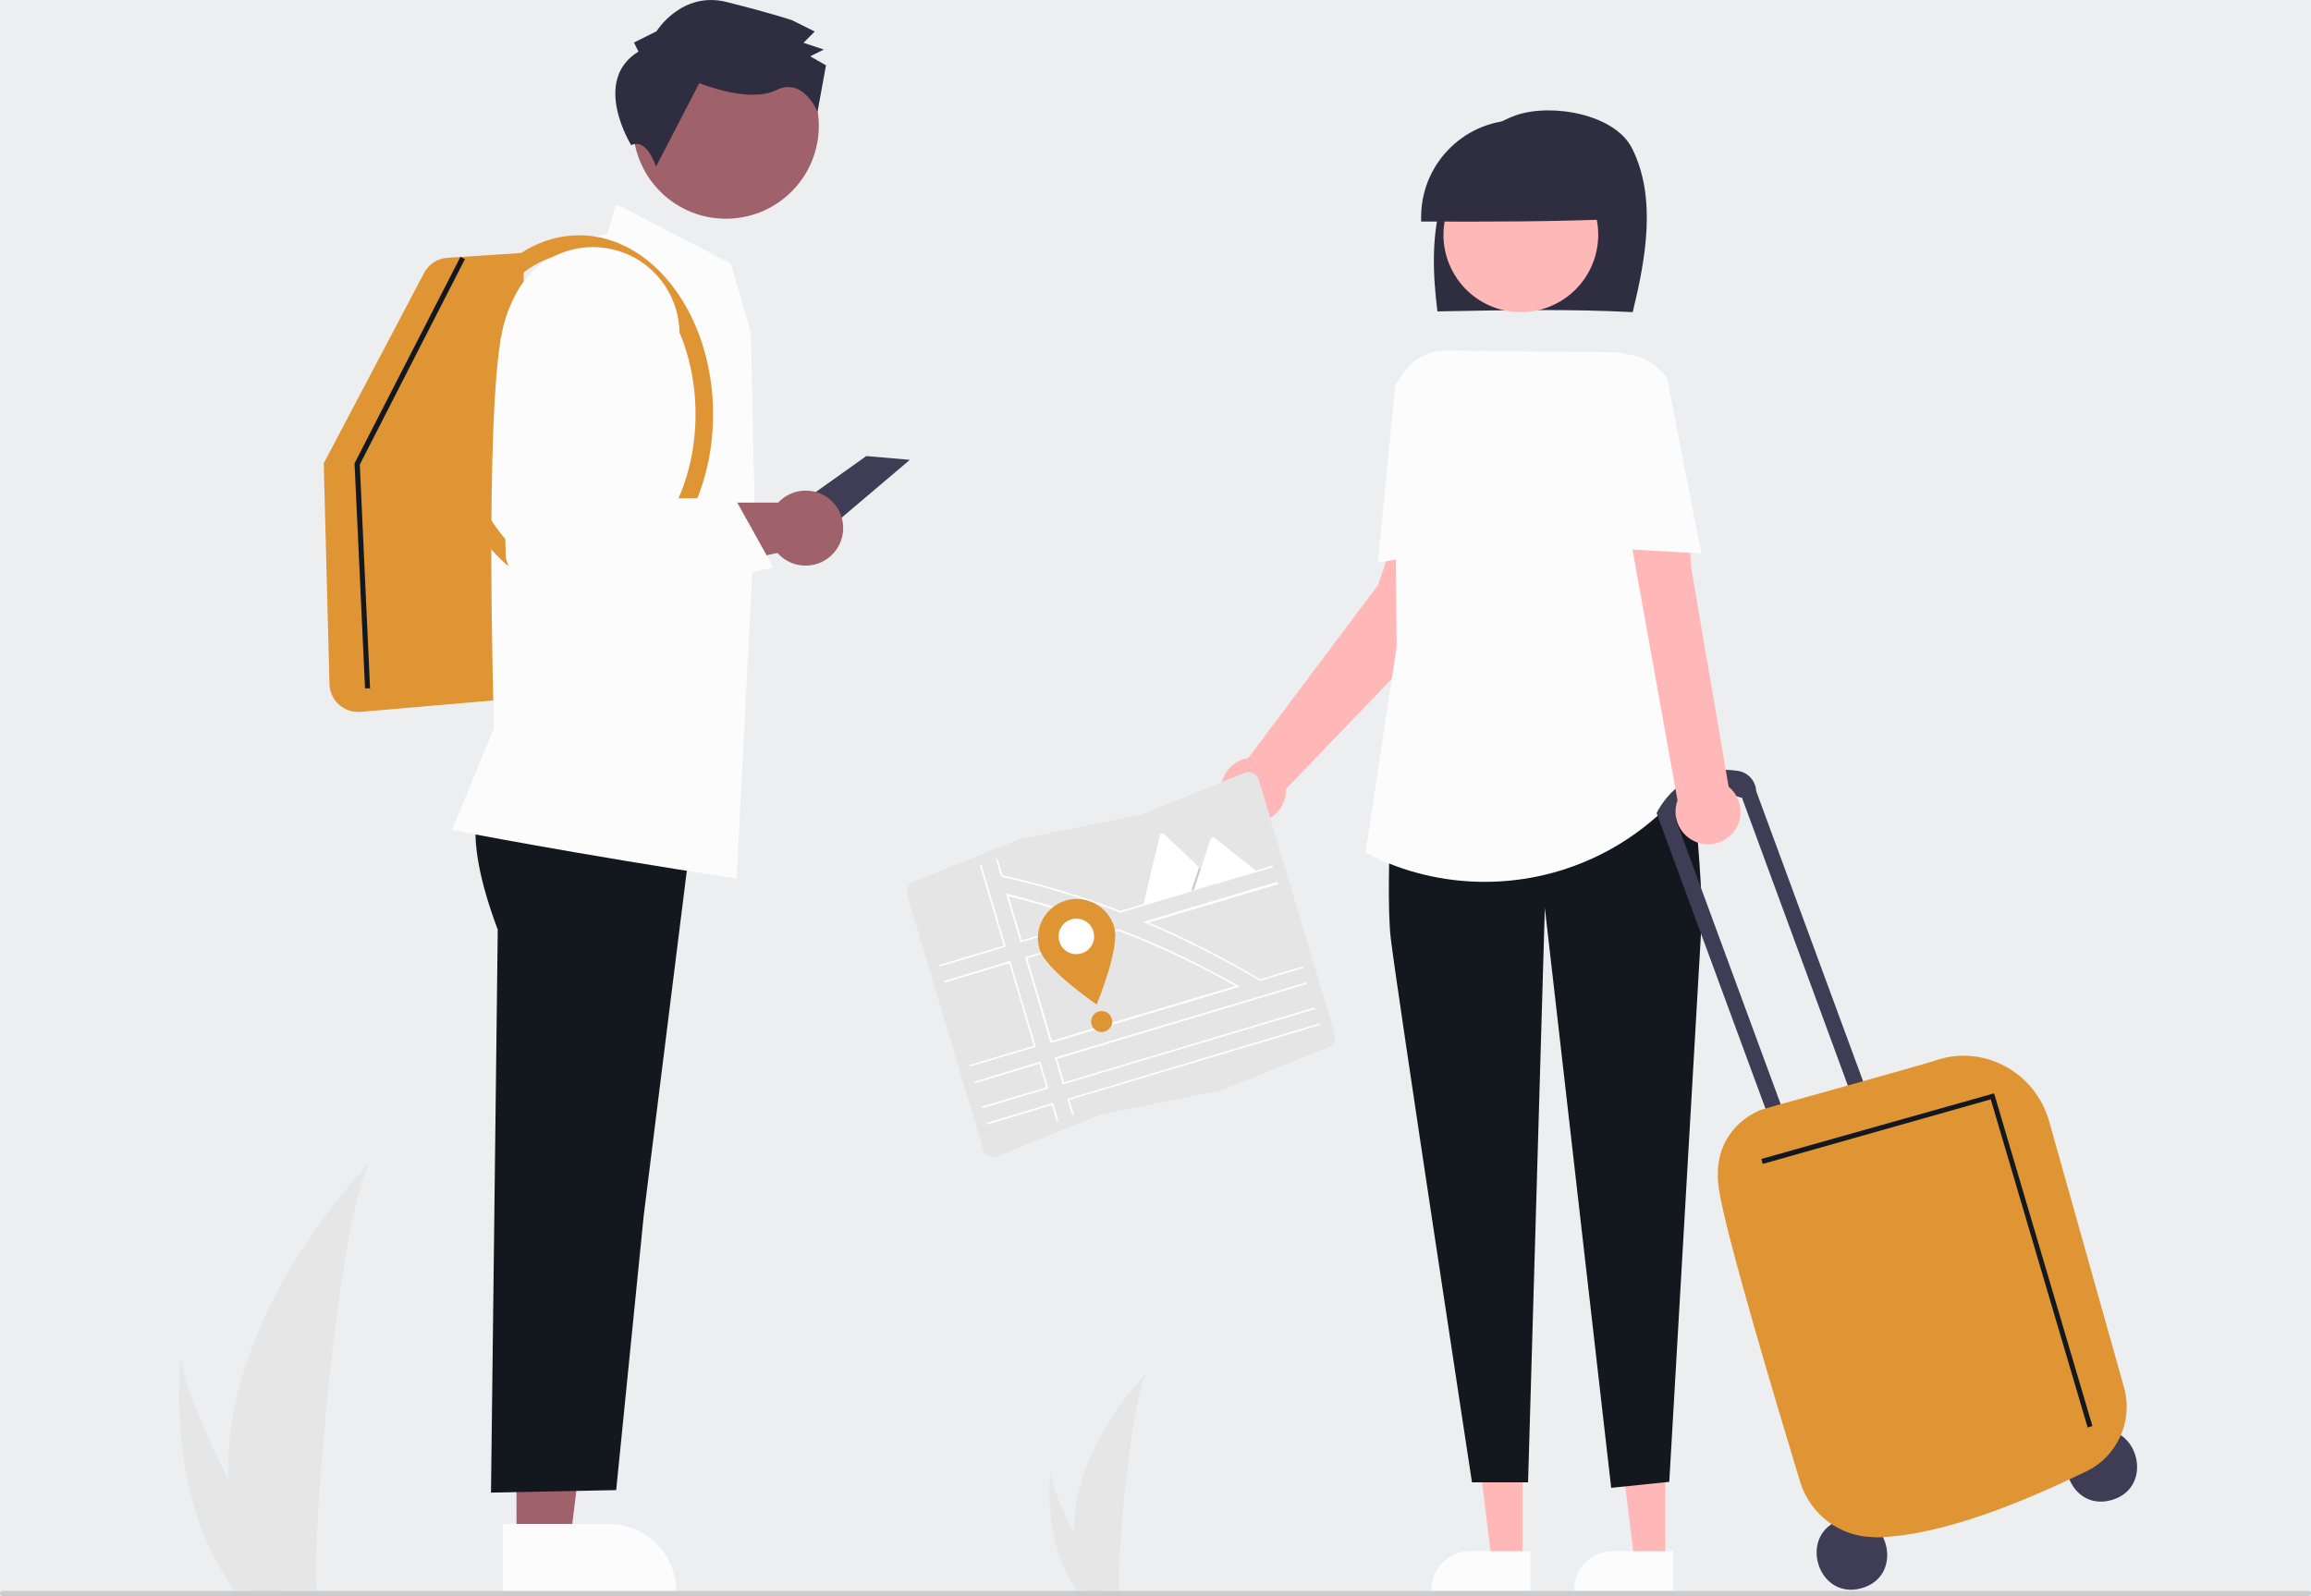
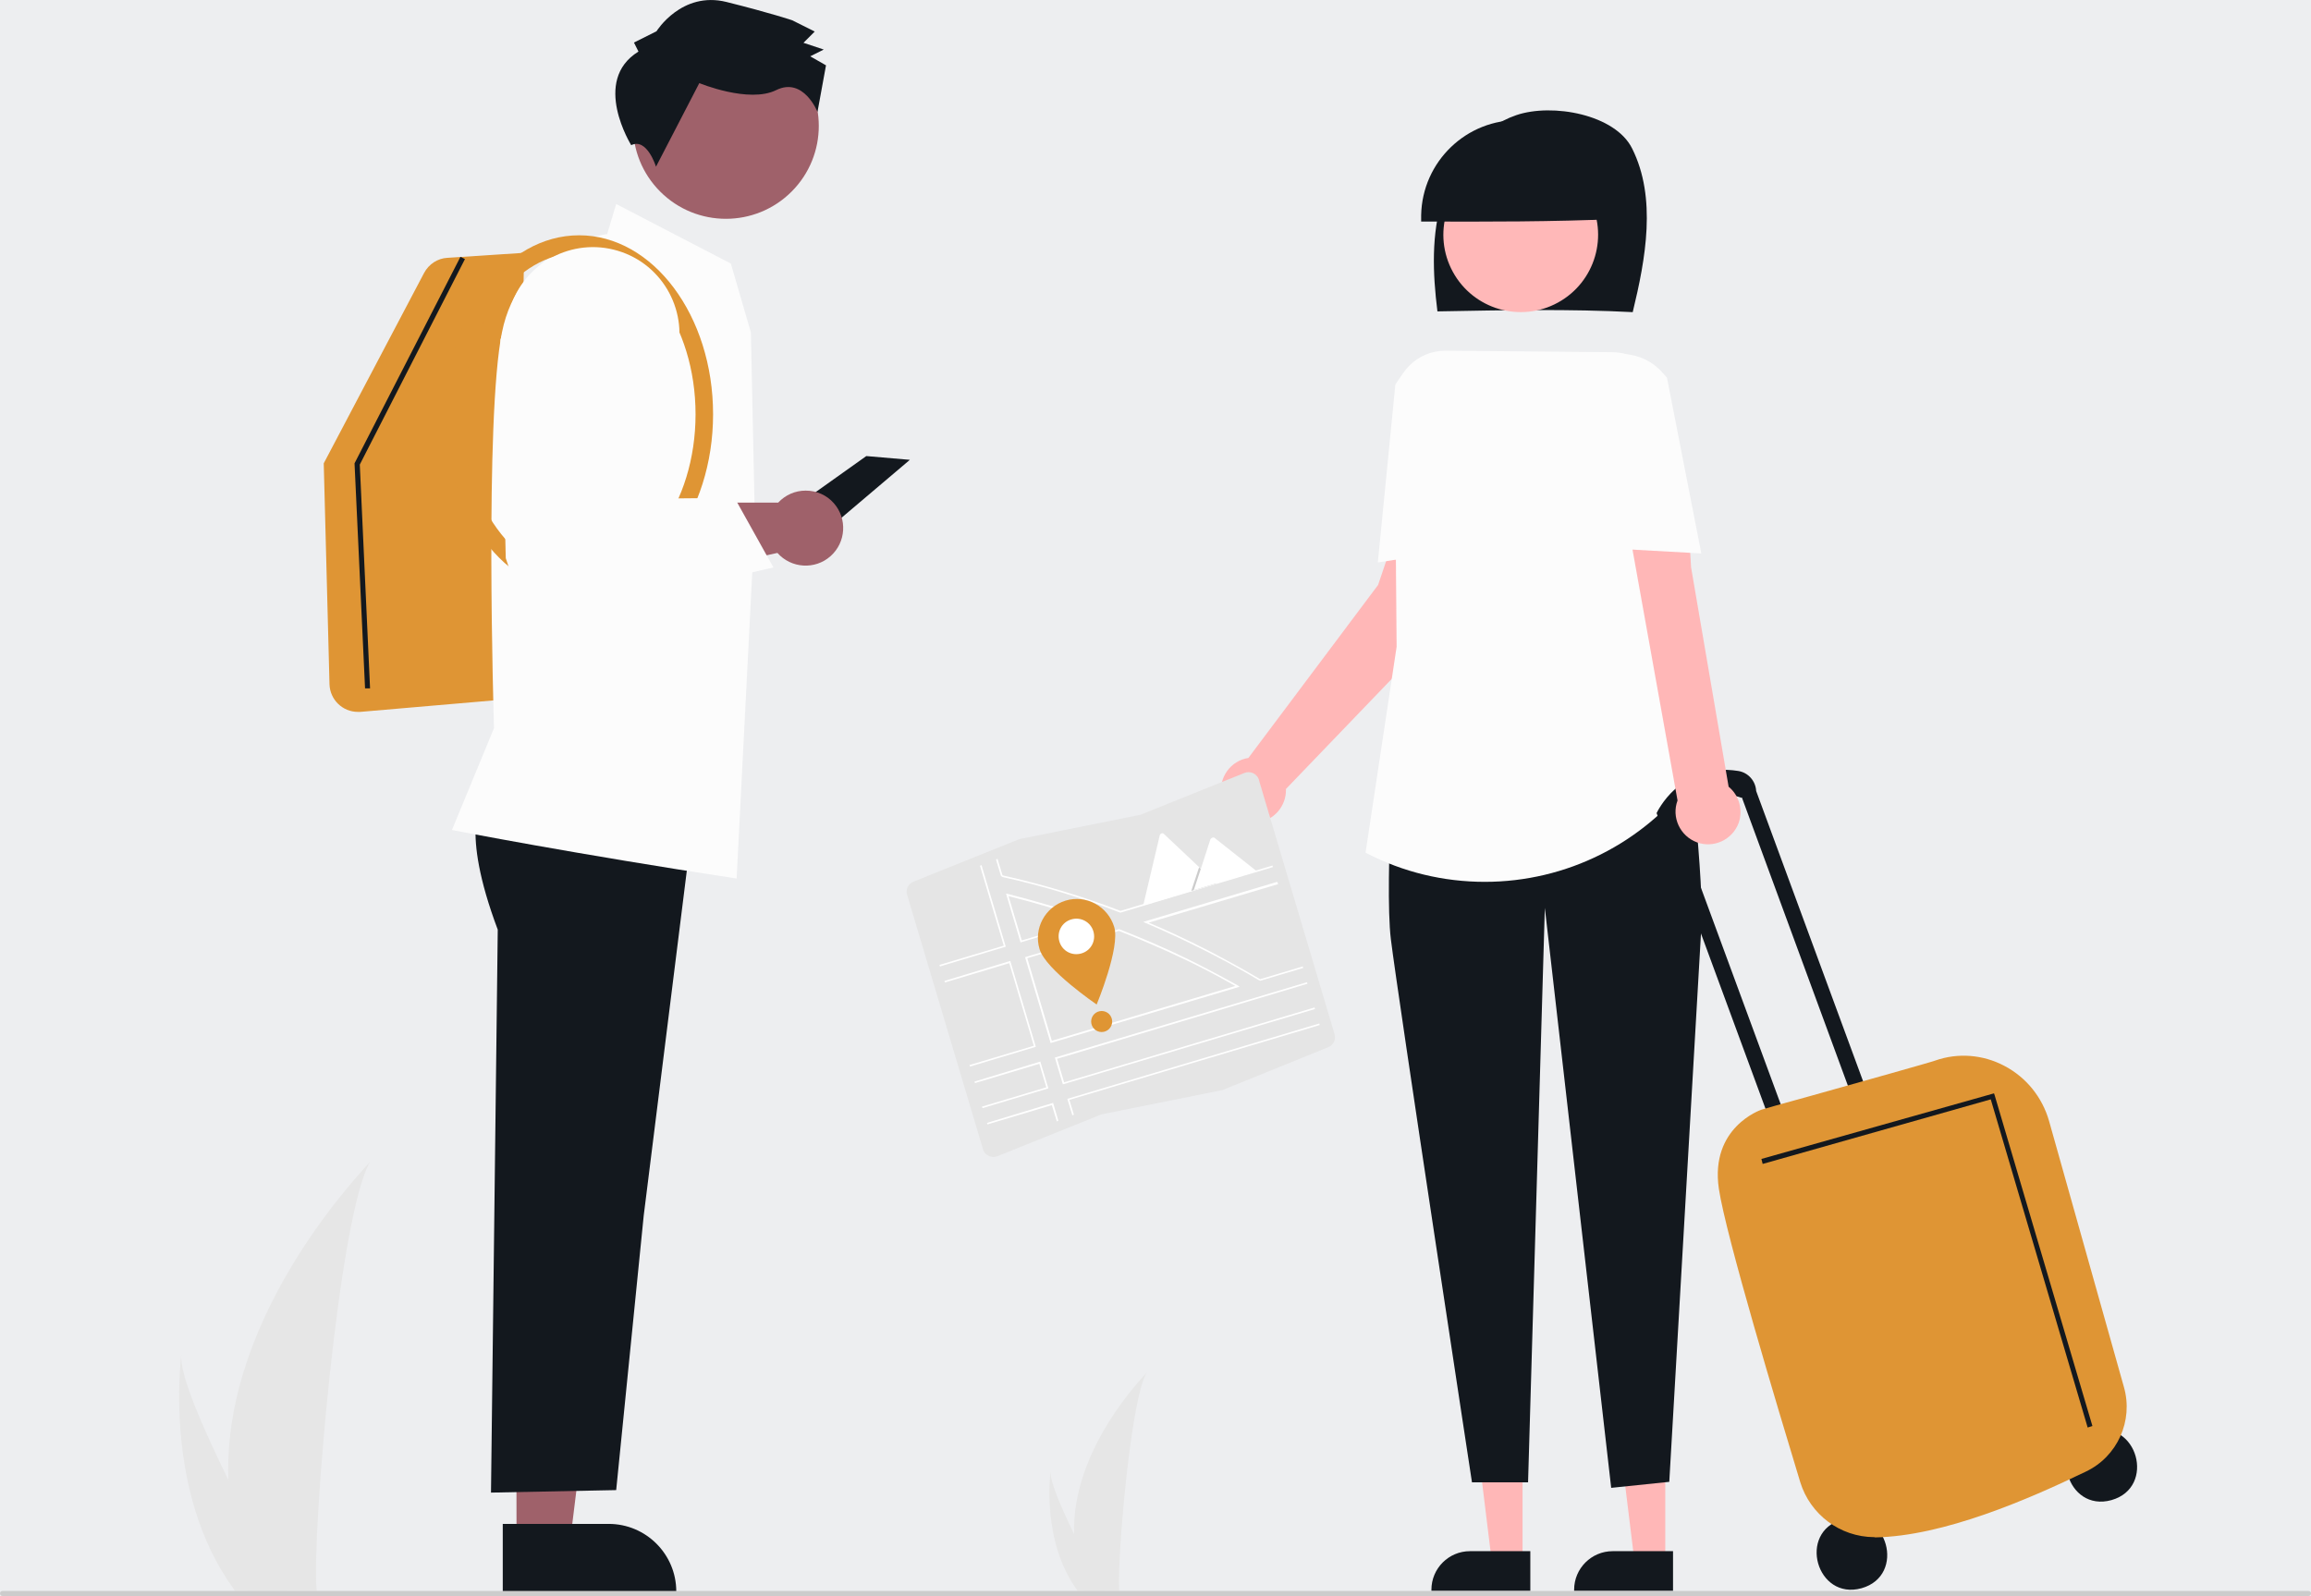
<svg xmlns="http://www.w3.org/2000/svg" version="1.1" id="ff6927f3-e348-4109-ae53-809eb073dcca" x="0px" y="0px" viewBox="0 0 923 637.6" style="enable-background:new 0 0 923 637.6;" xml:space="preserve">
  <style type="text/css">
	.st0{fill:#EDEEF0;}
	.st1{fill:#E6E6E6;}
- 	.st2{fill:#3F3D56;}
+ 	.st2{fill:#13181E;}
	.st3{fill:#9F616A;}
- 	.st4{fill:#FCFCFC;}
- 	.st5{fill:#13181E;}
- 	.st6{fill:#DF9534;}
- 	.st7{fill:#2F2E41;}
- 	.st8{fill:#FFB7B7;}
- 	.st9{fill:#FFB8B8;}
- 	.st10{fill:#CCCCCC;}
- 	.st11{fill:#E5E5E5;}
- 	.st12{fill:#FFFFFF;}
- 	.st13{opacity:0.2;enable-background:new    ;}
+ 	.st4{fill:#DF9534;}
+ 	.st5{fill:#FCFCFC;}
+ 	.st6{fill:#FFB7B7;}
+ 	.st7{fill:#FFB8B8;}
+ 	.st8{fill:#CCCCCC;}
+ 	.st9{fill:#E5E5E5;}
+ 	.st10{fill:#FFFFFF;}
+ 	.st11{opacity:0.2;enable-background:new    ;}
</style>
  <rect y="-1.5" class="st0" width="923" height="638.1" />
  <path id="e8d007e8-8581-4ac8-8421-0613b3e5935f" class="st1" d="M91.2,590.8c0.4,14.9,2.9,29.6,7.4,43.8c0.1,0.3,0.2,0.7,0.3,1h27.6  c0-0.3-0.1-0.6-0.1-1c-1.8-21.2,8.7-148.5,21.4-170.5C146.7,465.9,89,523.6,91.2,590.8z" />
  <path id="f8d01cab-c1a6-42c6-a30a-ae051f1ede34" class="st1" d="M93.2,634.6c0.2,0.3,0.5,0.7,0.7,1h20.7c-0.2-0.3-0.3-0.6-0.6-1  c-3.4-6.2-13.6-24.6-23-43.8c-10.1-20.6-19.4-41.9-18.6-49.7C72.3,542.9,65.3,596.1,93.2,634.6z" />
  <path id="fd51cc05-38fd-444b-9e70-38f0335b4e21" class="st1" d="M429,612.9c0.2,7.6,1.5,15,3.8,22.2c0.1,0.2,0.1,0.3,0.2,0.5h14  c0-0.1,0-0.3,0-0.5c-0.9-10.8,4.4-75.4,10.9-86.6C457.2,549.4,427.9,578.7,429,612.9z" />
  <path id="ef6d185a-ee65-40f0-bfea-de8a051c0d9b" class="st1" d="M430.1,635.1c0.1,0.2,0.2,0.3,0.4,0.5H441c-0.1-0.1-0.2-0.3-0.3-0.5  c-1.7-3.1-6.9-12.5-11.7-22.2c-5.1-10.5-9.8-21.3-9.4-25.2C419.5,588.5,415.9,615.5,430.1,635.1z" />
  <polygon class="st2" points="346,182.2 310.3,207.6 332.5,209.9 363.4,183.7 " />
  <polygon class="st3" points="206.3,615.8 227.7,615.8 237.9,533 206.2,533 " />
-   <path class="st4" d="M200.8,608.8l42.3,0h0c14.9,0,27,12.1,27,27v0.9l-69.3,0L200.8,608.8z" />
-   <path class="st5" d="M192.7,319.9c0,0-9.3,10.5,6.1,51.5l-2.7,224.9l50-1l11-109.7l20-160.1L192.7,319.9z" />
-   <path class="st6" d="M142.9,284.4c-6.1,0-11.1-4.9-11.3-11l-2.3-88.3l40.1-76.1c1.9-3.5,5.4-5.8,9.3-6l30.6-2L206.6,279l-62.7,5.4  C143.5,284.4,143.2,284.4,142.9,284.4z" />
-   <path class="st4" d="M294.2,351l-0.5-0.1c-63.9-9.7-112.1-19.1-112.6-19.2l-0.6-0.1l16.8-40.7c-0.1-4.3-3.8-123.8,3.2-158.2  c6.7-33.3,38.4-38.7,42-39.2l3.6-12l45.8,23.8l8,27.5l1.6,75.3L294.2,351z" />
-   <path class="st6" d="M231.3,237c-29.5,0-53.5-32.1-53.5-71.5s24-71.5,53.5-71.5s53.5,32.1,53.5,71.5S260.8,237,231.3,237z   M231.3,101c-25.6,0-46.5,28.9-46.5,64.5s20.9,64.5,46.5,64.5s46.5-28.9,46.5-64.5S256.9,101,231.3,101L231.3,101z" />
-   <path class="st3" d="M321.8,196c-4.2,0-8.1,1.7-11,4.8h-77l-28.2,6l4.6,35.7l100.3-21.6c5.5,6.2,15,6.8,21.2,1.3  c6.2-5.5,6.8-15,1.3-21.2C330.2,197.8,326.1,196,321.8,196z" />
-   <ellipse transform="matrix(0.7071 -0.7071 0.7071 0.7071 49.3731 219.7018)" class="st3" cx="289.9" cy="50.3" rx="37.1" ry="37.1" />
-   <path class="st7" d="M255,20.6l-1.8-3.6l9-4.5c0,0,10-16.2,28-11.7s26.2,7.3,26.2,7.3l9,4.5l-4.5,4.5l8.1,2.7l-5.4,2.7l6.3,3.6  l-3.4,18.6c0,0-5.6-14.1-16.5-8.7s-30.7-2.8-30.7-2.8l-17.3,33.4c0,0-3.6-11.7-9.9-8.6C252.2,58.1,236,32.3,255,20.6z" />
-   <path class="st8" d="M577.3,248.9l-1.6-29.7l-16-13l-9.3,27.5l-51.8,69.1c-7.1,1.1-11.9,7.8-10.8,14.9c1.1,7.1,7.8,11.9,14.9,10.8  c6.3-1,10.9-6.5,10.9-12.8c0-0.2,0-0.3,0-0.5L577.3,248.9z" />
-   <polygon class="st8" points="608.1,623.7 595.8,623.7 590,576.4 608.1,576.4 " />
-   <path class="st4" d="M611.2,635.6l-39.5,0v-0.5c0-8.5,6.9-15.4,15.4-15.4h0l24.1,0L611.2,635.6z" />
-   <polygon class="st8" points="665.1,623.7 652.8,623.7 647,576.4 665.1,576.4 " />
-   <path class="st4" d="M668.2,635.6l-39.5,0v-0.5c0-8.5,6.9-15.4,15.4-15.4h0l24.1,0L668.2,635.6z" />
-   <path class="st7" d="M652.1,124.7c5.2-21.4,9.6-45.6-0.2-65.3C645.2,45.7,620,41.1,605.6,46s-24.8,18.3-29.4,32.9s-4,30.3-2.1,45.5  C600.7,123.9,627.2,123.4,652.1,124.7z" />
-   <ellipse transform="matrix(0.8775 -0.4797 0.4797 0.8775 29.4279 302.8659)" class="st9" cx="607.4" cy="93.8" rx="30.9" ry="30.9" />
-   <path class="st7" d="M645.2,87.5c0.4-21.4-16.6-39.1-38.1-39.5C585.7,47.5,568,64.6,567.6,86c0,0.8,0,1.7,0,2.5  C594.1,88.6,620.5,88.6,645.2,87.5z" />
-   <path class="st5" d="M557.8,279.9c0,0-5,73-2.3,95.3c2.7,22.3,32.4,217,32.4,217l22.4,0l6.7-229.5l26.5,231.7l23.2-2.4l13.1-226.6  c0,0-2.1-84.8-18.8-93.4L557.8,279.9z" />
-   <path class="st4" d="M593,352.3c-16.5,0-32.7-3.9-47.3-11.5l-0.3-0.2l12.4-82.2l-0.8-97.9c-0.1-11.2,8.9-20.3,20.1-20.4  c0.1,0,0.2,0,0.4,0l66.5,0.6c11.8,0.1,21.4,9.8,21.2,21.6c0,0.5,0,1-0.1,1.5l-6.2,78.5l20.6,63.7l-3.6,4.8  C656.2,337,625.6,352.3,593,352.3z" />
-   <path class="st4" d="M550.3,224.7l7-71.1l2.2-3.2c6.4-9.1,19.1-11.4,28.2-4.9c0,0,0,0,0.1,0l1.9,1.4l-1.9,72L550.3,224.7z" />
+   <path class="st2" d="M200.8,608.8h42.3l0,0c14.9,0,27,12.1,27,27v0.9h-69.3V608.8z" />
+   <path class="st2" d="M192.7,319.9c0,0-9.3,10.5,6.1,51.5l-2.7,224.9l50-1l11-109.7l20-160.1L192.7,319.9z" />
+   <path class="st4" d="M142.9,284.4c-6.1,0-11.1-4.9-11.3-11l-2.3-88.3l40.1-76.1c1.9-3.5,5.4-5.8,9.3-6l30.6-2l-2.7,178l-62.7,5.4  C143.5,284.4,143.2,284.4,142.9,284.4z" />
+   <path class="st5" d="M294.2,351l-0.5-0.1c-63.9-9.7-112.1-19.1-112.6-19.2l-0.6-0.1l16.8-40.7c-0.1-4.3-3.8-123.8,3.2-158.2  c6.7-33.3,38.4-38.7,42-39.2l3.6-12l45.8,23.8l8,27.5l1.6,75.3L294.2,351z" />
+   <path class="st4" d="M231.3,237c-29.5,0-53.5-32.1-53.5-71.5s24-71.5,53.5-71.5s53.5,32.1,53.5,71.5S260.8,237,231.3,237z   M231.3,101c-25.6,0-46.5,28.9-46.5,64.5s20.9,64.5,46.5,64.5s46.5-28.9,46.5-64.5S256.9,101,231.3,101L231.3,101z" />
+   <path class="st3" d="M321.8,196c-4.2,0-8.1,1.7-11,4.8h-77l-28.2,6l4.6,35.7l100.3-21.6c5.5,6.2,15,6.8,21.2,1.3s6.8-15,1.3-21.2  C330.2,197.8,326.1,196,321.8,196z" />
+   <ellipse transform="matrix(0.7071 -0.7071 0.7071 0.7071 49.3643 219.7373)" class="st3" cx="289.9" cy="50.3" rx="37.1" ry="37.1" />
+   <path class="st2" d="M255,20.6l-1.8-3.6l9-4.5c0,0,10-16.2,28-11.7s26.2,7.3,26.2,7.3l9,4.5l-4.5,4.5l8.1,2.7l-5.4,2.7l6.3,3.6  l-3.4,18.6c0,0-5.6-14.1-16.5-8.7s-30.7-2.8-30.7-2.8L262,66.6c0,0-3.6-11.7-9.9-8.6C252.2,58.1,236,32.3,255,20.6z" />
+   <path class="st6" d="M577.3,248.9l-1.6-29.7l-16-13l-9.3,27.5l-51.8,69.1c-7.1,1.1-11.9,7.8-10.8,14.9s7.8,11.9,14.9,10.8  c6.3-1,10.9-6.5,10.9-12.8c0-0.2,0-0.3,0-0.5L577.3,248.9z" />
+   <polygon class="st6" points="608.1,623.7 595.8,623.7 590,576.4 608.1,576.4 " />
+   <path class="st2" d="M611.2,635.6h-39.5v-0.5c0-8.5,6.9-15.4,15.4-15.4l0,0h24.1V635.6z" />
+   <polygon class="st6" points="665.1,623.7 652.8,623.7 647,576.4 665.1,576.4 " />
+   <path class="st2" d="M668.2,635.6h-39.5v-0.5c0-8.5,6.9-15.4,15.4-15.4l0,0h24.1V635.6z" />
+   <path class="st2" d="M652.1,124.7c5.2-21.4,9.6-45.6-0.2-65.3C645.2,45.7,620,41.1,605.6,46s-24.8,18.3-29.4,32.9s-4,30.3-2.1,45.5  C600.7,123.9,627.2,123.4,652.1,124.7z" />
+   <ellipse transform="matrix(0.8774 -0.4797 0.4797 0.8774 29.4443 302.8569)" class="st7" cx="607.4" cy="93.8" rx="30.9" ry="30.9" />
+   <path class="st2" d="M645.2,87.5c0.4-21.4-16.6-39.1-38.1-39.5c-21.4-0.5-39.1,16.6-39.5,38c0,0.8,0,1.7,0,2.5  C594.1,88.6,620.5,88.6,645.2,87.5z" />
+   <path class="st2" d="M557.8,279.9c0,0-5,73-2.3,95.3c2.7,22.3,32.4,217,32.4,217h22.4l6.7-229.5l26.5,231.7l23.2-2.4l13.1-226.6  c0,0-2.1-84.8-18.8-93.4L557.8,279.9z" />
+   <path class="st5" d="M593,352.3c-16.5,0-32.7-3.9-47.3-11.5l-0.3-0.2l12.4-82.2l-0.8-97.9c-0.1-11.2,8.9-20.3,20.1-20.4  c0.1,0,0.2,0,0.4,0l66.5,0.6c11.8,0.1,21.4,9.8,21.2,21.6c0,0.5,0,1-0.1,1.5l-6.2,78.5l20.6,63.7l-3.6,4.8  C656.2,337,625.6,352.3,593,352.3z" />
+   <path class="st5" d="M550.3,224.7l7-71.1l2.2-3.2c6.4-9.1,19.1-11.4,28.2-4.9c0,0,0,0,0.1,0l1.9,1.4l-1.9,72L550.3,224.7z" />
  <path class="st2" d="M835.6,571.8c18-5,25.7,22.4,7.7,27.5C825.3,604.3,817.6,576.9,835.6,571.8z" />
  <path class="st2" d="M735.8,607c18-5,25.7,22.4,7.7,27.5C725.5,639.5,717.8,612.1,735.8,607z" />
  <path class="st2" d="M695.4,318.7l0.3-0.1L742,444.5l6.1-1.7L701.4,316l0,0c-0.2-4-3.2-7.4-7.2-8c-23.2-3.7-32.6,16.9-32.6,16.9  l0.1,0.1l47.4,128.7l6.1-1.7l-46-124.9C683.3,313.2,695.4,318.7,695.4,318.7z" />
-   <path class="st6" d="M748.5,614.1c-13.6-0.1-25.5-9-29.5-22c-8.8-29-29.7-98.4-32.5-117.2c-3.6-24.5,16.7-31.5,17.1-31.6  c0.5-0.2,8.7-2.5,20-5.6c19.2-5.4,48.2-13.5,49.3-14c9.1-3.2,19.1-2.4,27.6,2.1c8.8,4.6,15.2,12.6,17.9,22.1l29.9,106.3  c3.8,13.4-2.6,27.7-15.2,33.7c-23,11.1-56.8,25.8-84.2,26.3C748.8,614.1,748.7,614.1,748.5,614.1z" />
-   <path class="st8" d="M690.4,314.3l-15-87.7l-1.7-29.6l-24.3,8L670,319.8c-2.5,6.7,1,14.2,7.7,16.7c6.7,2.5,14.2-1,16.7-7.7  C696.2,323.7,694.7,317.8,690.4,314.3z" />
-   <path class="st4" d="M679.5,221.1l-37.9-2.1l-8.9-71.5l0.9-0.8c8.9-7.8,22.5-6.8,30.3,2.1c0,0,0,0,0.1,0.1l1.8,2l0,0.1L679.5,221.1z  " />
-   <polygon class="st5" points="833.8,570.3 795.1,439.2 704,465 703.5,463 796.4,436.8 796.7,437.7 835.7,569.7 " />
-   <polygon class="st5" points="145.8,275 141.6,185.1 183.9,102.6 185.7,103.5 143.7,185.6 147.8,275 " />
-   <path class="st10" d="M922,637.6H1c-0.6,0-1-0.4-1-1s0.4-1,1-1h921c0.6,0,1,0.4,1,1S922.6,637.6,922,637.6z" />
-   <path class="st4" d="M210.8,249.2L202,223l-2.1-87.3l3.8-12.4c5.5-18.3,24.9-28.6,43.1-23.1c18.3,5.5,28.6,24.9,23.1,43.1  c-0.3,0.9-0.6,1.7-0.9,2.5l-20.1,51.5l1,2l43.5-0.4l15.5,27.8L210.8,249.2z" />
-   <path class="st11" d="M488.2,435.5L488.2,435.5l-48.3,9.7l-41.5,16.7c-2.3,0.9-4.8-0.2-5.7-2.4c0,0,0,0,0,0  c-0.1-0.1-0.1-0.3-0.1-0.4l-30.3-101.6c-0.7-2.2,0.5-4.5,2.6-5.3l42.3-17l0,0l48.3-9.7l41.5-16.7c2.3-0.9,4.8,0.2,5.7,2.4  c0.1,0.1,0.1,0.3,0.1,0.4L533,413.1c0.7,2.2-0.5,4.5-2.6,5.3L488.2,435.5z" />
-   <path class="st12" d="M436.4,367.3c-11.1-3.9-22.5-7.3-34-10.2l-0.6-0.1l5.8,19.5l29.7-8.9L436.4,367.3z M408.1,375.7l-5.3-17.7  c10.9,2.7,21.8,6,32.4,9.7L408.1,375.7z M494.4,393.7c-5.2-2.9-10.4-5.7-15.7-8.4c-1.5-0.7-2.9-1.5-4.4-2.2  c-9-4.4-18.1-8.3-27.3-11.9l-0.1,0l-37.5,11.2l10.2,34.3l75.5-22.5L494.4,393.7z M420.1,415.8l-9.8-33l36.6-10.9  c8.9,3.5,17.7,7.3,26.5,11.5c1.5,0.7,3,1.5,4.5,2.2c5.2,2.6,10.4,5.4,15.5,8.3L420.1,415.8z M494.4,393.7  c-5.2-2.9-10.4-5.7-15.7-8.4c-1.5-0.7-2.9-1.5-4.4-2.2c-9-4.4-18.1-8.3-27.3-11.9l-0.1,0l-37.5,11.2l10.2,34.3l75.5-22.5  L494.4,393.7z M420.1,415.8l-9.8-33l36.6-10.9c8.9,3.5,17.7,7.3,26.5,11.5c1.5,0.7,3,1.5,4.5,2.2c5.2,2.6,10.4,5.4,15.5,8.3  L420.1,415.8z M436.4,367.3c-11.1-3.9-22.5-7.3-34-10.2l-0.6-0.1l5.8,19.5l29.7-8.9L436.4,367.3z M408.1,375.7l-5.3-17.7  c10.9,2.7,21.8,6,32.4,9.7L408.1,375.7z M436.4,367.3c-11.1-3.9-22.5-7.3-34-10.2l-0.6-0.1l5.8,19.5l29.7-8.9L436.4,367.3z   M408.1,375.7l-5.3-17.7c10.9,2.7,21.8,6,32.4,9.7L408.1,375.7z M494.4,393.7c-5.2-2.9-10.4-5.7-15.7-8.4c-1.5-0.7-2.9-1.5-4.4-2.2  c-9-4.4-18.1-8.3-27.3-11.9l-0.1,0l-37.5,11.2l10.2,34.3l75.5-22.5L494.4,393.7z M420.1,415.8l-9.8-33l36.6-10.9  c8.9,3.5,17.7,7.3,26.5,11.5c1.5,0.7,3,1.5,4.5,2.2c5.2,2.6,10.4,5.4,15.5,8.3L420.1,415.8z M389.2,432.1l0.2,0.6l25.7-7.7l2.8,9.4  l-25.7,7.7l0.2,0.6l26.3-7.9l-3.2-10.7L389.2,432.1z M426.3,439l2,6.6l0.6-0.3l-1.8-5.9l100-29.9l-0.2-0.6L426.3,439z M522.2,393  l-0.2-0.6l-100.7,30.1l3.2,10.7l100.7-30.1l-0.2-0.6l-100,29.9l-2.8-9.4L522.2,393z M447.5,363.9c-15.3-5.9-31.1-10.6-47.1-14.2  l-2-6.6l-0.6,0.3l2,6.6l0.7,0.4c16,3.5,31.7,8.3,46.9,14.2l0.1,0l60.9-18.2l-0.2-0.6L447.5,363.9z M400.9,377.8l-25.7,7.7l0.2,0.6  l26.3-7.9l-9.7-32.6l-0.6,0.3L400.9,377.8z M510.1,352.3l-53.5,16l0.9,0.4c8.2,3.5,16.4,7.3,24.6,11.5c1.2,0.6,2.3,1.2,3.5,1.8  c5.8,3,11.5,6.2,17.2,9.6l0.6,0.2l17.1-5.1l-0.2-0.6l-17,5.1c-5.6-3.3-11.3-6.5-17-9.5c-1.1-0.6-2.3-1.2-3.4-1.8  c-8-4.1-16-7.9-24.1-11.3l51.7-15.4L510.1,352.3z M394.2,448.6l0.2,0.6l25.7-7.7l2,6.5l0.6-0.3l-2.1-7.1L394.2,448.6z M377.2,391.9  l0.2,0.6l25.7-7.7l9.8,33l-25.7,7.7l0.2,0.6l26.3-7.9l-10.2-34.3L377.2,391.9z M436.4,367.3c-11.1-3.9-22.5-7.3-34-10.2l-0.6-0.1  l5.8,19.5l29.7-8.9L436.4,367.3z M408.1,375.7l-5.3-17.7c10.9,2.7,21.8,6,32.4,9.7L408.1,375.7z M494.4,393.7  c-5.2-2.9-10.4-5.7-15.7-8.4c-1.5-0.7-2.9-1.5-4.4-2.2c-9-4.4-18.1-8.3-27.3-11.9l-0.1,0l-37.5,11.2l10.2,34.3l75.5-22.5  L494.4,393.7z M420.1,415.8l-9.8-33l36.6-10.9c8.9,3.5,17.7,7.3,26.5,11.5c1.5,0.7,3,1.5,4.5,2.2c5.2,2.6,10.4,5.4,15.5,8.3  L420.1,415.8z M436.4,367.3c-11.1-3.9-22.5-7.3-34-10.2l-0.6-0.1l5.8,19.5l29.7-8.9L436.4,367.3z M408.1,375.7l-5.3-17.7  c10.9,2.7,21.8,6,32.4,9.7L408.1,375.7z M494.4,393.7c-5.2-2.9-10.4-5.7-15.7-8.4c-1.5-0.7-2.9-1.5-4.4-2.2  c-9-4.4-18.1-8.3-27.3-11.9l-0.1,0l-37.5,11.2l10.2,34.3l75.5-22.5L494.4,393.7z M420.1,415.8l-9.8-33l36.6-10.9  c8.9,3.5,17.7,7.3,26.5,11.5c1.5,0.7,3,1.5,4.5,2.2c5.2,2.6,10.4,5.4,15.5,8.3L420.1,415.8z" />
-   <path class="st6" d="M445,370.3c2.5,8.2-7,31-7,31s-20.4-13.9-22.8-22.1c-2.5-8.2,2.2-16.9,10.4-19.4S442.5,362.1,445,370.3  C445,370.3,445,370.3,445,370.3L445,370.3z" />
-   <path class="st12" d="M436.7,372.1c1.1,3.8-1,7.7-4.8,8.8c-3.8,1.1-7.7-1-8.8-4.8c-1.1-3.8,1-7.7,4.8-8.8l0,0  C431.6,366.2,435.6,368.3,436.7,372.1C436.7,372.1,436.7,372.1,436.7,372.1z" />
-   <circle class="st6" cx="440" cy="408.1" r="4.2" />
-   <path class="st12" d="M485.8,353l-29.1,8.7c0,0-0.1,0-0.1,0l6.6-28c0.1-0.5,0.7-0.9,1.2-0.8c0.2,0,0.3,0.1,0.5,0.3l14,13.2l0.7,0.6  L485.8,353z" />
-   <polygon class="st13" points="485.8,353 475.8,355.9 478.6,347.4 478.8,346.8 478.9,346.5 479.5,347.1 " />
-   <path class="st12" d="M502,348.1l-25.2,7.5l2.8-8.5l0.2-0.6l3.6-11.1c0.3-0.7,1.1-1,1.7-0.7c0,0,0.1,0,0.1,0.1c0,0,0.1,0.1,0.1,0.1  L502,348.1z" />
+   <path class="st4" d="M748.5,614.1c-13.6-0.1-25.5-9-29.5-22c-8.8-29-29.7-98.4-32.5-117.2c-3.6-24.5,16.7-31.5,17.1-31.6  c0.5-0.2,8.7-2.5,20-5.6c19.2-5.4,48.2-13.5,49.3-14c9.1-3.2,19.1-2.4,27.6,2.1c8.8,4.6,15.2,12.6,17.9,22.1l29.9,106.3  c3.8,13.4-2.6,27.7-15.2,33.7c-23,11.1-56.8,25.8-84.2,26.3C748.8,614.1,748.7,614.1,748.5,614.1z" />
+   <path class="st6" d="M690.4,314.3l-15-87.7l-1.7-29.6l-24.3,8L670,319.8c-2.5,6.7,1,14.2,7.7,16.7s14.2-1,16.7-7.7  C696.2,323.7,694.7,317.8,690.4,314.3z" />
+   <path class="st5" d="M679.5,221.1l-37.9-2.1l-8.9-71.5l0.9-0.8c8.9-7.8,22.5-6.8,30.3,2.1c0,0,0,0,0.1,0.1l1.8,2v0.1L679.5,221.1z" />
+   <polygon class="st2" points="833.8,570.3 795.1,439.2 704,465 703.5,463 796.4,436.8 796.7,437.7 835.7,569.7 " />
+   <polygon class="st2" points="145.8,275 141.6,185.1 183.9,102.6 185.7,103.5 143.7,185.6 147.8,275 " />
+   <path class="st8" d="M922,637.6H1c-0.6,0-1-0.4-1-1s0.4-1,1-1h921c0.6,0,1,0.4,1,1S922.6,637.6,922,637.6z" />
+   <path class="st5" d="M210.8,249.2L202,223l-2.1-87.3l3.8-12.4c5.5-18.3,24.9-28.6,43.1-23.1c18.3,5.5,28.6,24.9,23.1,43.1  c-0.3,0.9-0.6,1.7-0.9,2.5l-20.1,51.5l1,2l43.5-0.4l15.5,27.8L210.8,249.2z" />
+   <path class="st9" d="M488.2,435.5L488.2,435.5l-48.3,9.7l-41.5,16.7c-2.3,0.9-4.8-0.2-5.7-2.4l0,0c-0.1-0.1-0.1-0.3-0.1-0.4  l-30.3-101.6c-0.7-2.2,0.5-4.5,2.6-5.3l42.3-17l0,0l48.3-9.7l41.5-16.7c2.3-0.9,4.8,0.2,5.7,2.4c0.1,0.1,0.1,0.3,0.1,0.4L533,413.1  c0.7,2.2-0.5,4.5-2.6,5.3L488.2,435.5z" />
+   <path class="st10" d="M436.4,367.3c-11.1-3.9-22.5-7.3-34-10.2l-0.6-0.1l5.8,19.5l29.7-8.9L436.4,367.3z M408.1,375.7l-5.3-17.7  c10.9,2.7,21.8,6,32.4,9.7L408.1,375.7z M494.4,393.7c-5.2-2.9-10.4-5.7-15.7-8.4c-1.5-0.7-2.9-1.5-4.4-2.2  c-9-4.4-18.1-8.3-27.3-11.9h-0.1l-37.5,11.2l10.2,34.3l75.5-22.5L494.4,393.7z M420.1,415.8l-9.8-33l36.6-10.9  c8.9,3.5,17.7,7.3,26.5,11.5c1.5,0.7,3,1.5,4.5,2.2c5.2,2.6,10.4,5.4,15.5,8.3L420.1,415.8z M494.4,393.7  c-5.2-2.9-10.4-5.7-15.7-8.4c-1.5-0.7-2.9-1.5-4.4-2.2c-9-4.4-18.1-8.3-27.3-11.9h-0.1l-37.5,11.2l10.2,34.3l75.5-22.5L494.4,393.7z   M420.1,415.8l-9.8-33l36.6-10.9c8.9,3.5,17.7,7.3,26.5,11.5c1.5,0.7,3,1.5,4.5,2.2c5.2,2.6,10.4,5.4,15.5,8.3L420.1,415.8z   M436.4,367.3c-11.1-3.9-22.5-7.3-34-10.2l-0.6-0.1l5.8,19.5l29.7-8.9L436.4,367.3z M408.1,375.7l-5.3-17.7  c10.9,2.7,21.8,6,32.4,9.7L408.1,375.7z M436.4,367.3c-11.1-3.9-22.5-7.3-34-10.2l-0.6-0.1l5.8,19.5l29.7-8.9L436.4,367.3z   M408.1,375.7l-5.3-17.7c10.9,2.7,21.8,6,32.4,9.7L408.1,375.7z M494.4,393.7c-5.2-2.9-10.4-5.7-15.7-8.4c-1.5-0.7-2.9-1.5-4.4-2.2  c-9-4.4-18.1-8.3-27.3-11.9h-0.1l-37.5,11.2l10.2,34.3l75.5-22.5L494.4,393.7z M420.1,415.8l-9.8-33l36.6-10.9  c8.9,3.5,17.7,7.3,26.5,11.5c1.5,0.7,3,1.5,4.5,2.2c5.2,2.6,10.4,5.4,15.5,8.3L420.1,415.8z M389.2,432.1l0.2,0.6l25.7-7.7l2.8,9.4  l-25.7,7.7l0.2,0.6l26.3-7.9l-3.2-10.7L389.2,432.1z M426.3,439l2,6.6l0.6-0.3l-1.8-5.9l100-29.9l-0.2-0.6L426.3,439z M522.2,393  l-0.2-0.6l-100.7,30.1l3.2,10.7l100.7-30.1l-0.2-0.6l-100,29.9l-2.8-9.4L522.2,393z M447.5,363.9c-15.3-5.9-31.1-10.6-47.1-14.2  l-2-6.6l-0.6,0.3l2,6.6l0.7,0.4c16,3.5,31.7,8.3,46.9,14.2h0.1l60.9-18.2l-0.2-0.6L447.5,363.9z M400.9,377.8l-25.7,7.7l0.2,0.6  l26.3-7.9l-9.7-32.6l-0.6,0.3L400.9,377.8z M510.1,352.3l-53.5,16l0.9,0.4c8.2,3.5,16.4,7.3,24.6,11.5c1.2,0.6,2.3,1.2,3.5,1.8  c5.8,3,11.5,6.2,17.2,9.6l0.6,0.2l17.1-5.1l-0.2-0.6l-17,5.1c-5.6-3.3-11.3-6.5-17-9.5c-1.1-0.6-2.3-1.2-3.4-1.8  c-8-4.1-16-7.9-24.1-11.3l51.7-15.4L510.1,352.3z M394.2,448.6l0.2,0.6l25.7-7.7l2,6.5l0.6-0.3l-2.1-7.1L394.2,448.6z M377.2,391.9  l0.2,0.6l25.7-7.7l9.8,33l-25.7,7.7l0.2,0.6l26.3-7.9l-10.2-34.3L377.2,391.9z M436.4,367.3c-11.1-3.9-22.5-7.3-34-10.2l-0.6-0.1  l5.8,19.5l29.7-8.9L436.4,367.3z M408.1,375.7l-5.3-17.7c10.9,2.7,21.8,6,32.4,9.7L408.1,375.7z M494.4,393.7  c-5.2-2.9-10.4-5.7-15.7-8.4c-1.5-0.7-2.9-1.5-4.4-2.2c-9-4.4-18.1-8.3-27.3-11.9h-0.1l-37.5,11.2l10.2,34.3l75.5-22.5L494.4,393.7z   M420.1,415.8l-9.8-33l36.6-10.9c8.9,3.5,17.7,7.3,26.5,11.5c1.5,0.7,3,1.5,4.5,2.2c5.2,2.6,10.4,5.4,15.5,8.3L420.1,415.8z   M436.4,367.3c-11.1-3.9-22.5-7.3-34-10.2l-0.6-0.1l5.8,19.5l29.7-8.9L436.4,367.3z M408.1,375.7l-5.3-17.7  c10.9,2.7,21.8,6,32.4,9.7L408.1,375.7z M494.4,393.7c-5.2-2.9-10.4-5.7-15.7-8.4c-1.5-0.7-2.9-1.5-4.4-2.2  c-9-4.4-18.1-8.3-27.3-11.9h-0.1l-37.5,11.2l10.2,34.3l75.5-22.5L494.4,393.7z M420.1,415.8l-9.8-33l36.6-10.9  c8.9,3.5,17.7,7.3,26.5,11.5c1.5,0.7,3,1.5,4.5,2.2c5.2,2.6,10.4,5.4,15.5,8.3L420.1,415.8z" />
+   <path class="st4" d="M445,370.3c2.5,8.2-7,31-7,31s-20.4-13.9-22.8-22.1c-2.5-8.2,2.2-16.9,10.4-19.4S442.5,362.1,445,370.3  L445,370.3L445,370.3z" />
+   <path class="st10" d="M436.7,372.1c1.1,3.8-1,7.7-4.8,8.8c-3.8,1.1-7.7-1-8.8-4.8c-1.1-3.8,1-7.7,4.8-8.8l0,0  C431.6,366.2,435.6,368.3,436.7,372.1L436.7,372.1z" />
+   <circle class="st4" cx="440" cy="408.1" r="4.2" />
+   <path class="st10" d="M485.8,353l-29.1,8.7h-0.1l6.6-28c0.1-0.5,0.7-0.9,1.2-0.8c0.2,0,0.3,0.1,0.5,0.3l14,13.2l0.7,0.6L485.8,353z" />
+   <polygon class="st11" points="485.8,353 475.8,355.9 478.6,347.4 478.8,346.8 478.9,346.5 479.5,347.1 " />
+   <path class="st10" d="M502,348.1l-25.2,7.5l2.8-8.5l0.2-0.6l3.6-11.1c0.3-0.7,1.1-1,1.7-0.7c0,0,0.1,0,0.1,0.1l0.1,0.1L502,348.1z" />
</svg>
